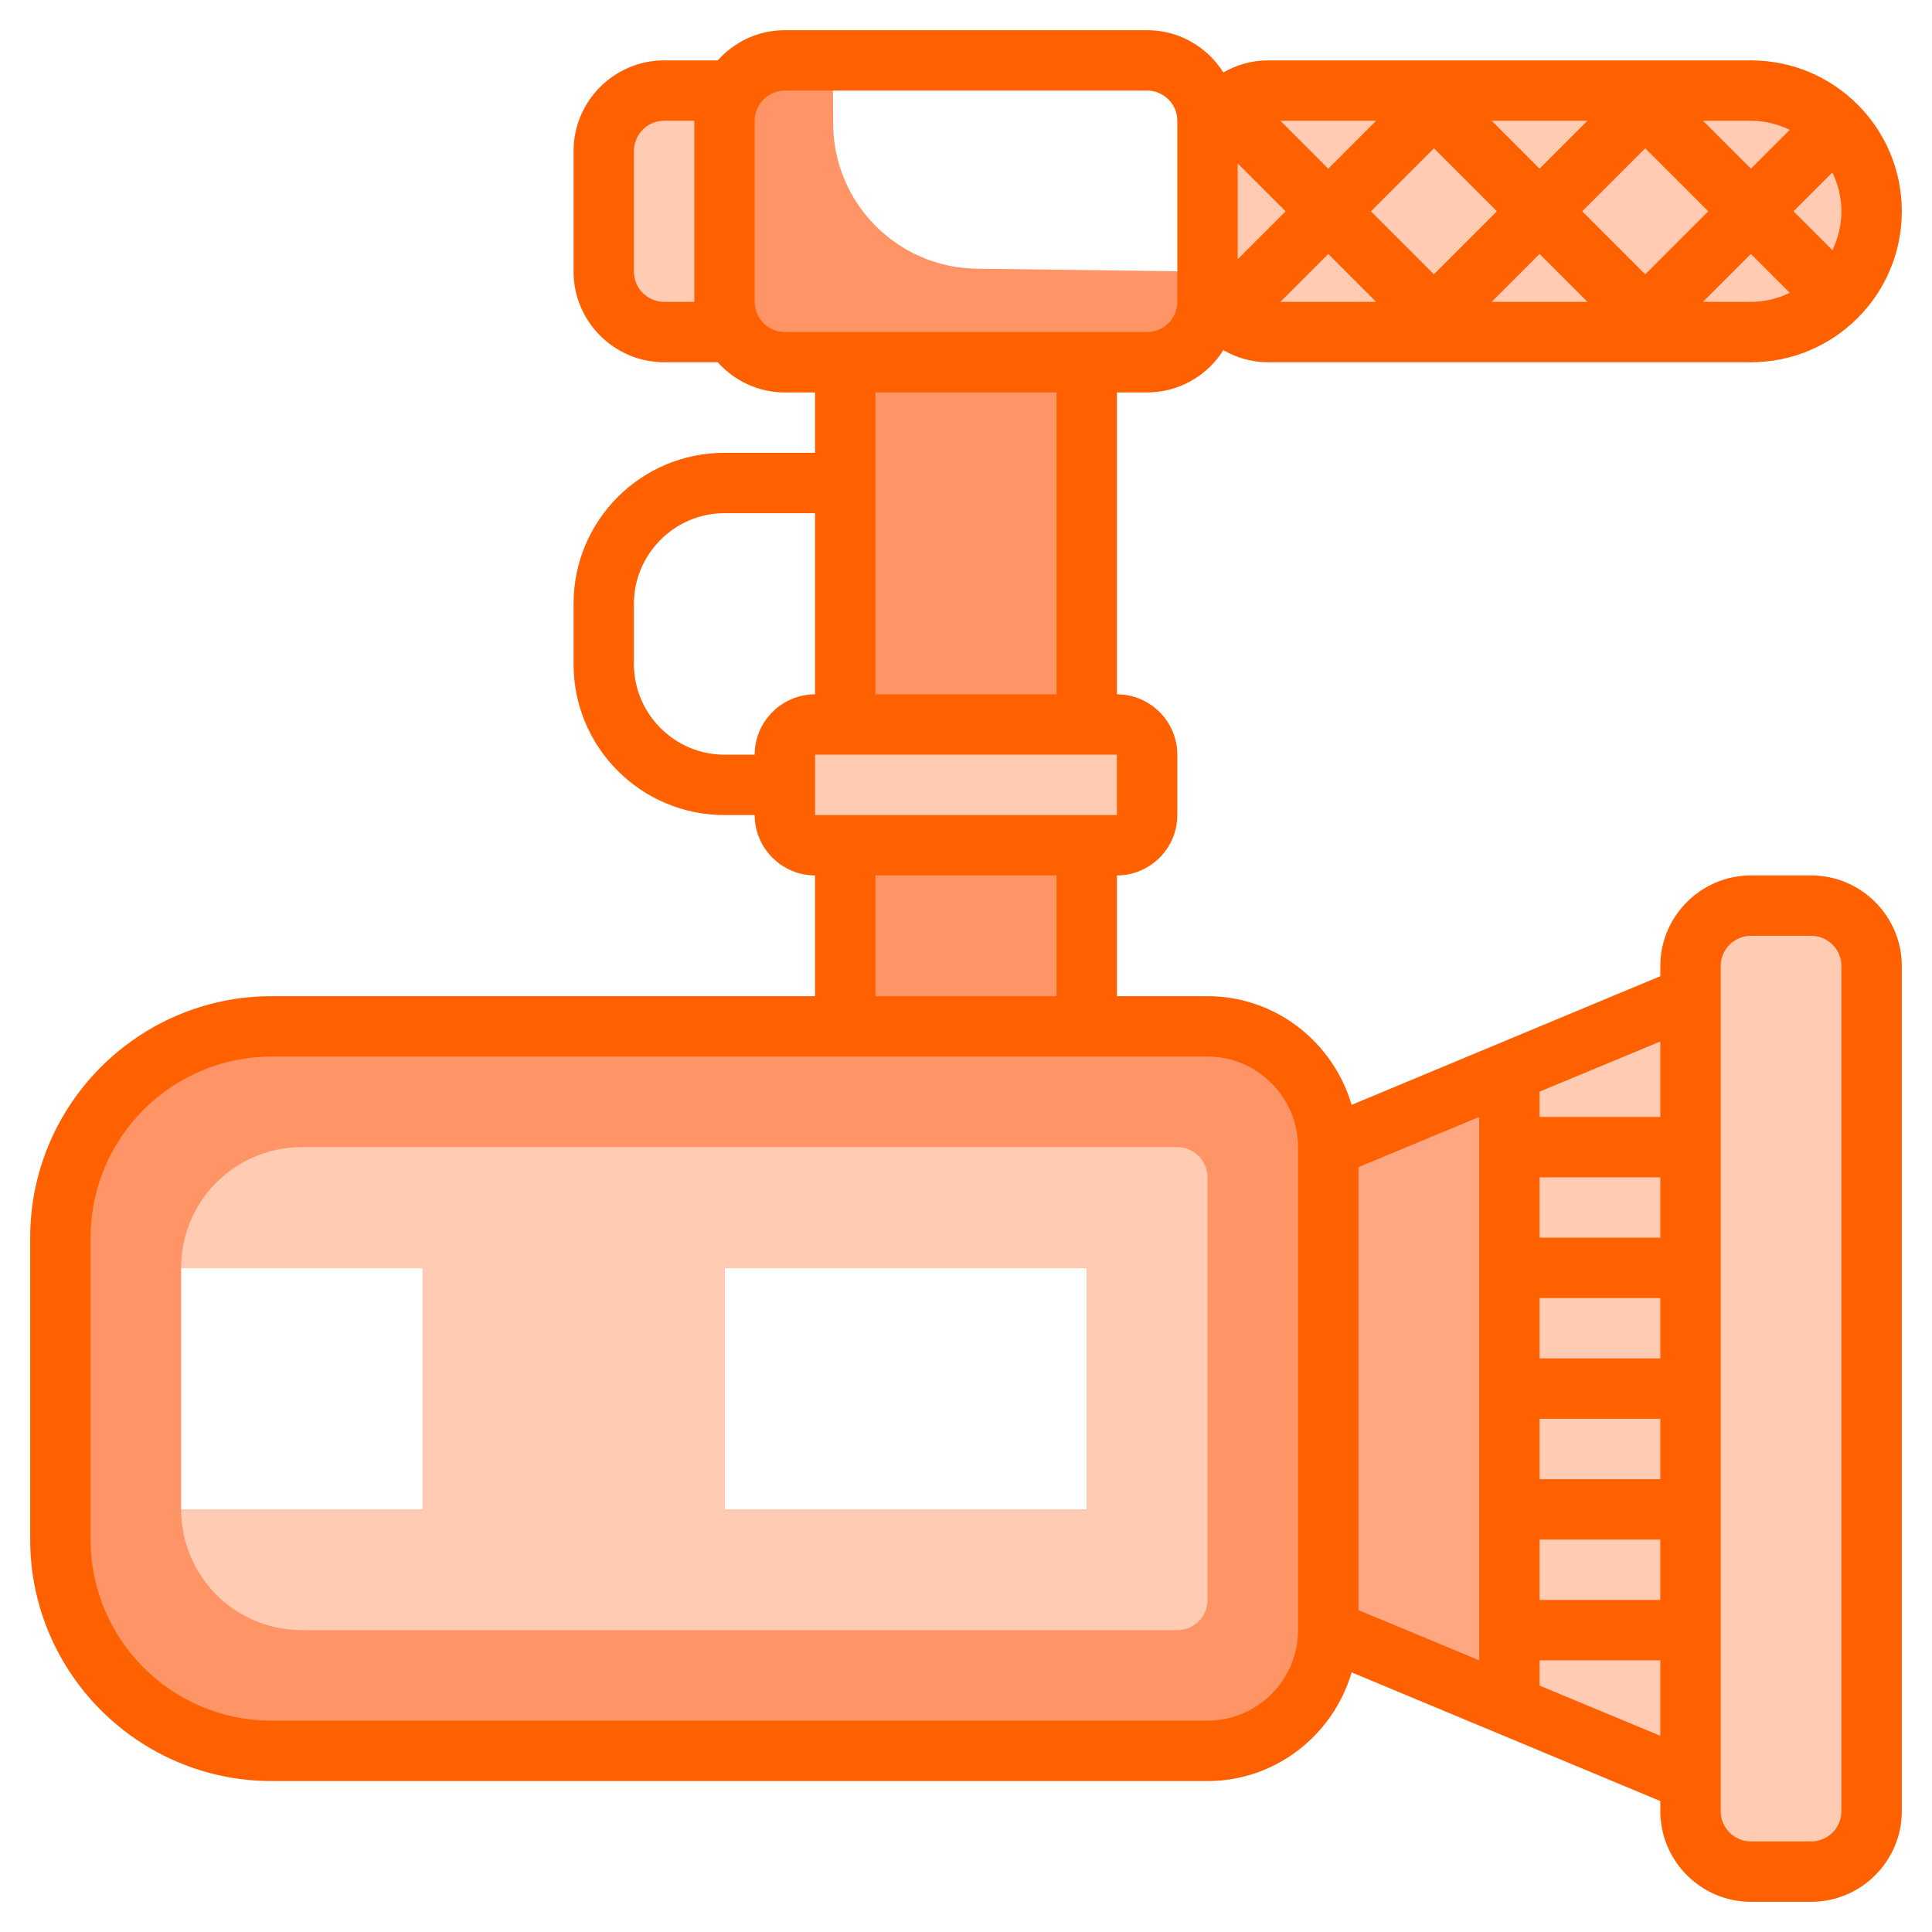
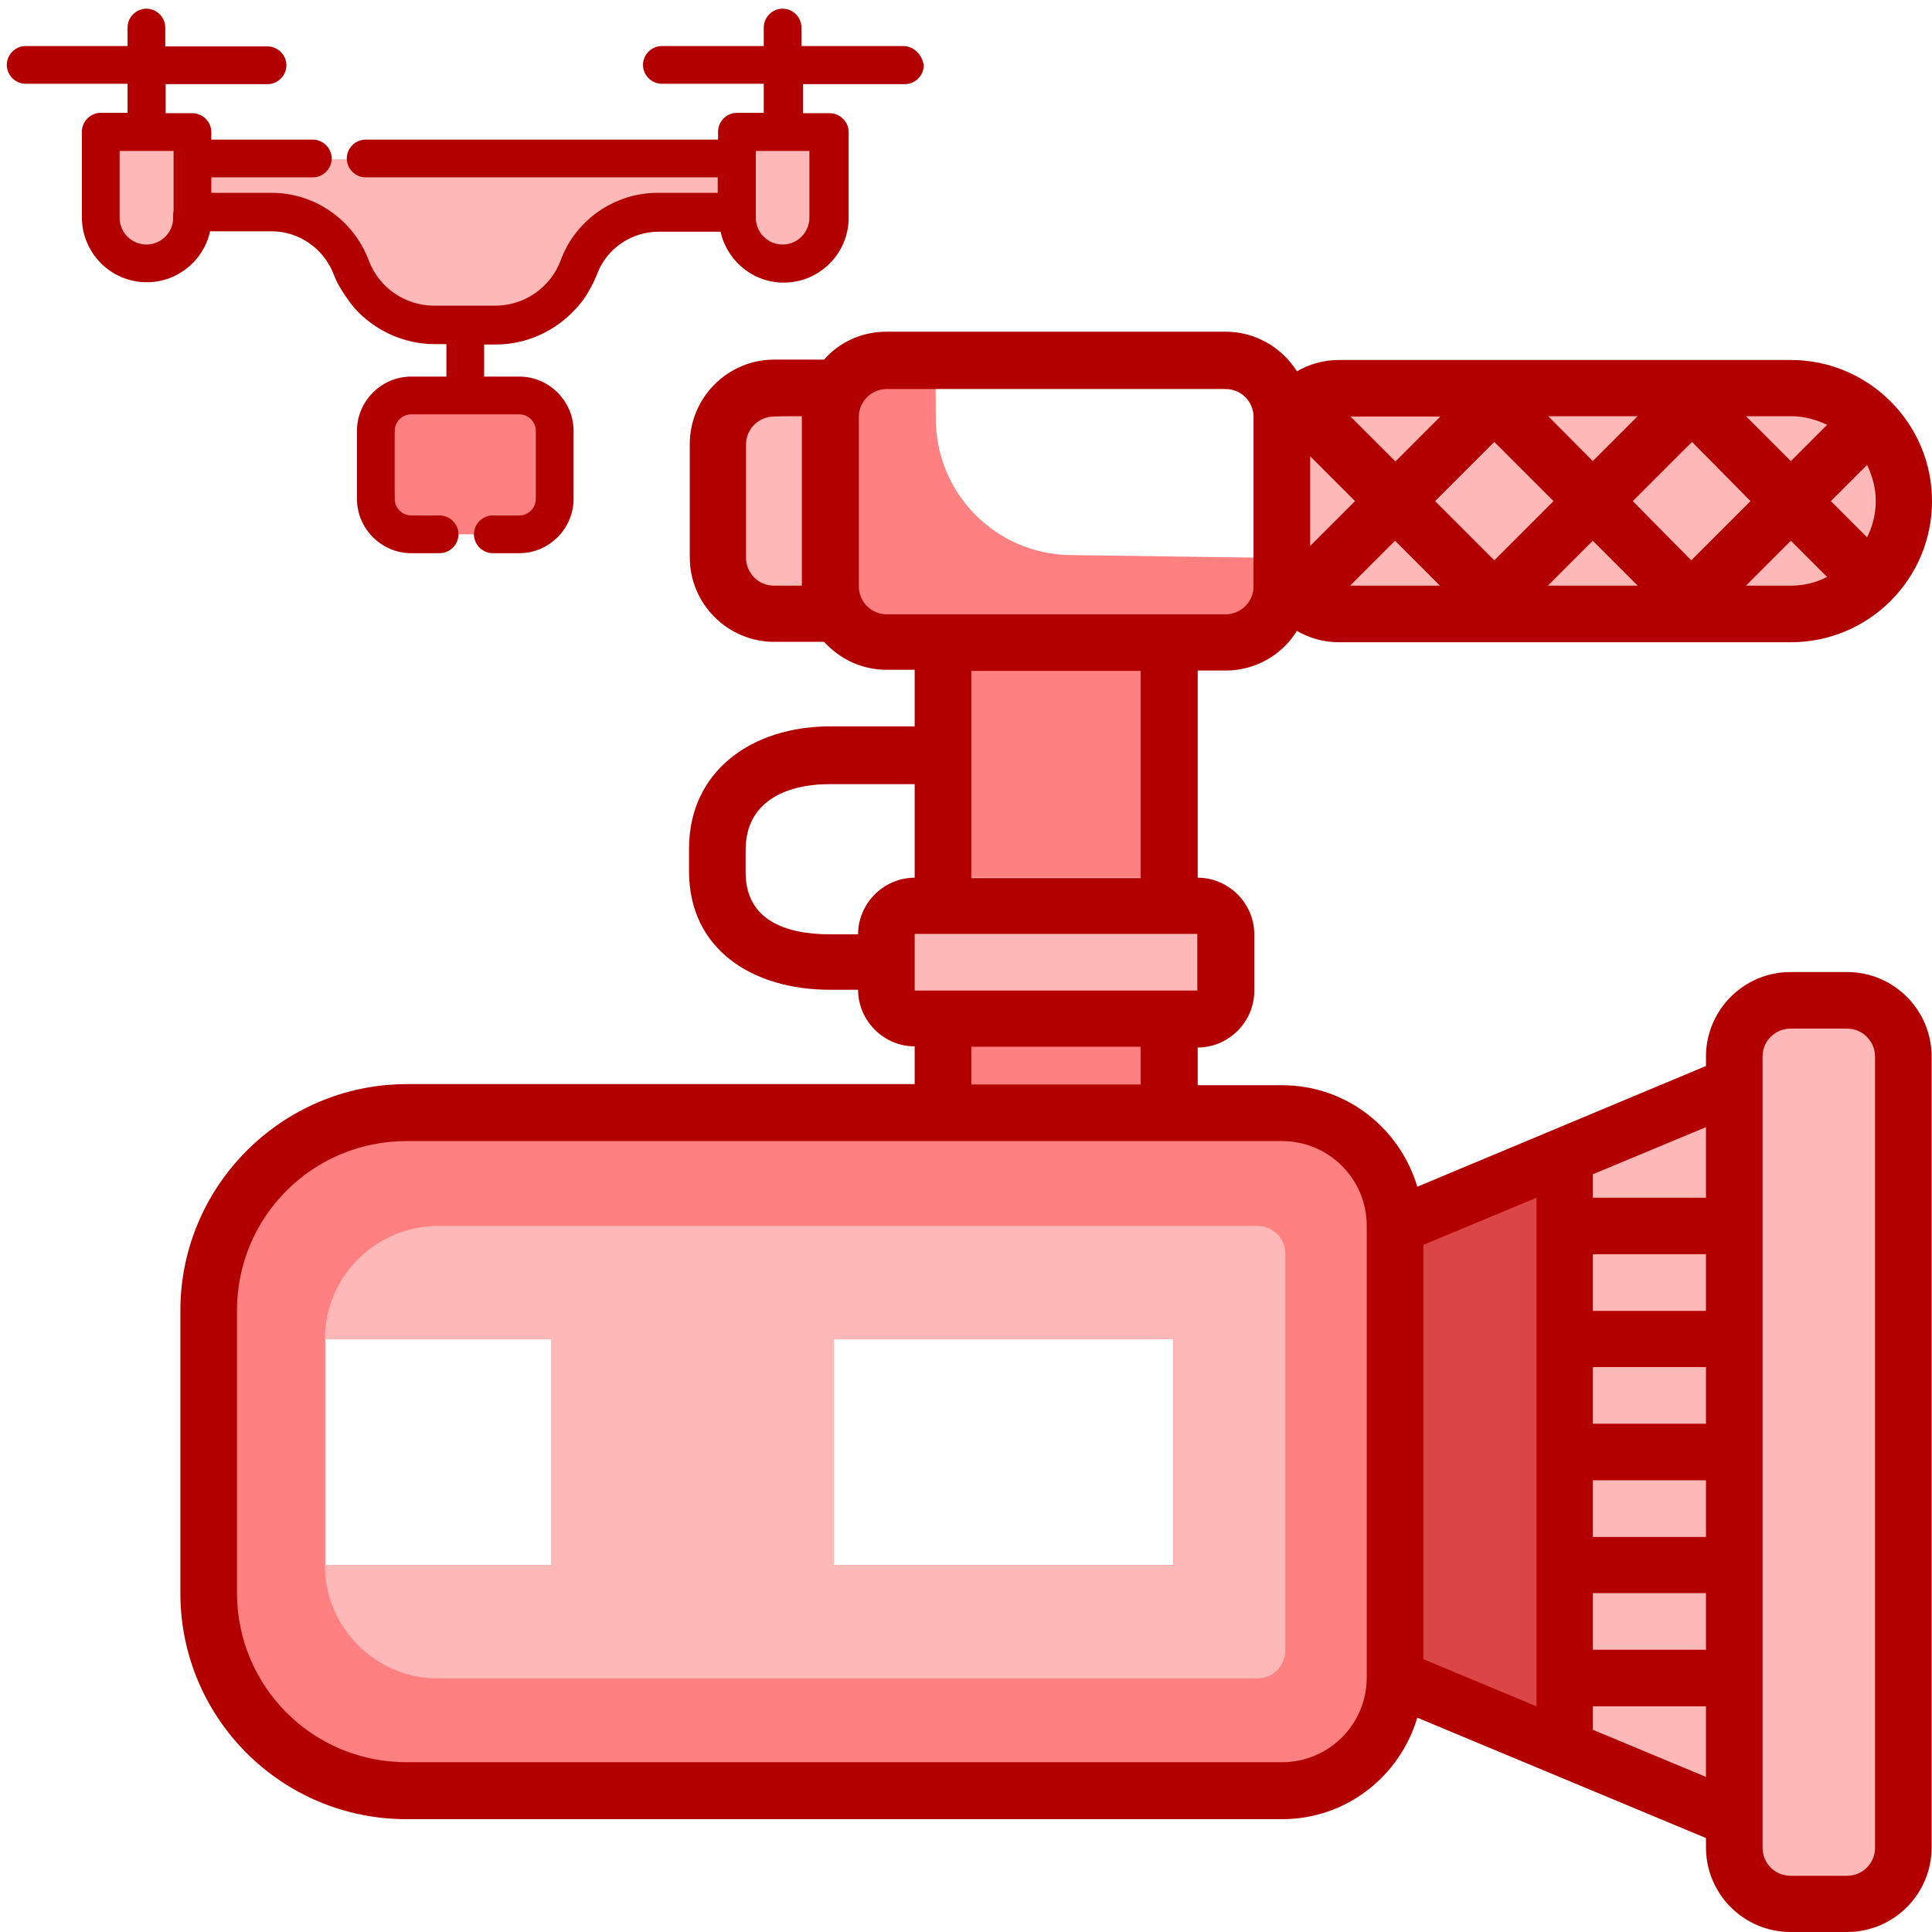
<svg xmlns="http://www.w3.org/2000/svg" version="1.1" id="Layer_5" x="0px" y="0px" viewBox="0 0 512 512" style="enable-background:new 0 0 512 512;" xml:space="preserve">
  <style type="text/css">
- 	.st0{fill:#FFCCB3;}
- 	.st1{fill:#FF9566;}
- 	.st2{fill:#FFA683;}
- 	.st3{fill:#FF6000;}
+ 	.st0{fill:#FF8080;}
+ 	.st1{fill:#FFB8B8;}
+ 	.st2{fill:#B20000;stroke:#B20000;stroke-width:3;stroke-miterlimit:10;}
+ 	.st3{fill:#DB4545;}
+ 	.st4{fill:#B20000;}
</style>
-   <path class="st0" d="M477.1,27.5H339.4c-8.3,0-14.9,6.7-14.9,14.9v27c0,8.3,6.7,14.9,14.9,14.9h137.7c8.3,0,14.9-6.7,14.9-14.9v-27  C492,34.2,485.3,27.5,477.1,27.5z" />
  <g>
    <g>
+       <path class="st0" d="M137.3,141.6h-28.5c-5.2,0-9.4-4.2-9.4-9.4v-18c0-5.2,4.2-9.4,9.4-9.4h28.5c5.2,0,9.4,4.2,9.4,9.4v18    C146.7,137.4,142.5,141.6,137.3,141.6z" />
+       <path class="st1" d="M39,69.9c-6.7,0-12.1-5.4-12.1-12.1V35.1h24.2v22.6C51.1,64.4,45.7,69.9,39,69.9L39,69.9z" />
+       <path class="st1" d="M207.2,69.9c6.7,0,12.1-5.4,12.1-12.1V35.1h-24.2v22.6C195.1,64.4,200.5,69.9,207.2,69.9L207.2,69.9z" />
      <g>
-         <path class="st0" d="M192,80c0,2.9,0.8,5.7,2.2,8H176c-8.8,0-16-7.2-16-16V40c0-8.8,7.2-16,16-16h18l0.1,0.1     c-1.3,2.3-2.1,5-2.1,7.9V80z" />
+         <path class="st1" d="M195.1,42.2h-144v14.1H72c9.4,0,17.7,5.8,21,14.6c3.4,9.2,12.2,15.3,22,15.3h16.3c9.8,0,18.6-6.1,22-15.3     c3.3-8.8,11.6-14.6,21-14.6h20.9L195.1,42.2L195.1,42.2z" />
+       </g>
+     </g>
+     <g>
+       <path class="st2" d="M239.4,13.7h-28.5V7.3c0-1.9-1.6-3.5-3.5-3.5c-1.9,0-3.5,1.6-3.5,3.5v6.4h-28.5c-1.9,0-3.5,1.6-3.5,3.5    s1.6,3.5,3.5,3.5h28.5v10.7h-8.6c-1.9,0-3.5,1.6-3.5,3.5v3.6H96.9c-1.9,0-3.5,1.6-3.5,3.5s1.6,3.5,3.5,3.5h94.8v7.1h-17.4    c-10.8,0-20.6,6.8-24.3,16.9c-2.9,7.8-10.4,13-18.7,13h-16.3c-8.3,0-15.8-5.2-18.7-13c-3.8-10.1-13.5-16.9-24.3-16.9H54.5v-7.1    h28.4c1.9,0,3.5-1.6,3.5-3.5s-1.6-3.5-3.5-3.5H54.5V35c0-1.9-1.6-3.5-3.5-3.5h-8.6V20.8h28.5c1.9,0,3.5-1.6,3.5-3.5    c0-1.9-1.6-3.5-3.5-3.5H42.3V7.3c0-1.9-1.6-3.5-3.5-3.5s-3.5,1.6-3.5,3.5v6.4H6.8c-1.9,0-3.5,1.6-3.5,3.5c0,1.9,1.6,3.5,3.5,3.5    h28.5v10.7h-8.6c-1.9,0-3.5,1.6-3.5,3.5v22.7c0,8.6,7,15.7,15.7,15.7c7.9,0,14.5-5.9,15.5-13.5h17.6c7.9,0,15,5,17.8,12.3    c0.4,1,0.8,1.9,1.3,2.8c1.1,2,2.9,4.5,4.1,5.9c5,5.5,12.3,8.9,20,8.9h4.6v11.6h-10.8c-7.1,0-12.9,5.8-12.9,12.9v18    c0,7.1,5.8,12.9,12.9,12.9h7.5c1.9,0,3.5-1.6,3.5-3.5s-1.6-3.5-3.5-3.5h-7.5c-3.2,0-5.9-2.6-5.9-5.9v-18c0-3.2,2.6-5.9,5.9-5.9    h28.6c3.2,0,5.9,2.6,5.9,5.9v18c0,3.2-2.6,5.9-5.9,5.9h-7c-1.9,0-3.5,1.6-3.5,3.5s1.6,3.5,3.5,3.5h7c7.1,0,12.9-5.8,12.9-12.9v-18    c0-7.1-5.8-12.9-12.9-12.9h-10.8V89.8h4.6c7.7,0,15-3.4,20-8.9c1.8-1.9,2.8-3.4,4.1-5.9c0.5-0.9,0.9-1.9,1.3-2.8    c2.7-7.4,9.9-12.3,17.8-12.3h17.6c1.1,7.6,7.6,13.5,15.5,13.5c8.6,0,15.7-7,15.7-15.7V35c0-1.9-1.6-3.5-3.5-3.5h-8.6V20.8h28.5    c1.9,0,3.5-1.6,3.5-3.5C242.9,15.3,241.3,13.7,239.4,13.7L239.4,13.7z M47.4,57.7c0,4.8-3.9,8.6-8.6,8.6c-4.8,0-8.6-3.9-8.6-8.6    V38.5h17.3V57.7z M216,57.7c0,4.8-3.9,8.6-8.6,8.6c-4.8,0-8.6-3.9-8.6-8.6V38.5H216L216,57.7z" />
+     </g>
+   </g>
+   <g>
+     <path class="st1" d="M489.7,102.6H355.4c-8.1,0-14.5,7.1-14.5,15.8v28.5c0,8.8,6.5,15.8,14.5,15.8h134.2c8.1,0,14.5-7.1,14.5-15.8   v-28.5C504.2,109.6,497.6,102.6,489.7,102.6z" />
+     <g>
+       <g>
+         <path class="st1" d="M221,155.2c0,2.7,0.8,5.4,2.1,7.4H206c-8.2,0-15-6.8-15-15v-30c0-8.2,6.8-15,15-15h16.9l0.1,0.1     c-1.2,2.2-2,4.7-2,7.4V155.2z" />
      </g>
      <g>
-         <path class="st1" d="M192,80V32c0-2.9,0.8-5.6,2.1-7.9c2.8-4.8,8-8.1,13.9-8.1h12.7l0.1,17c0.2,20.9,17,37.9,38,38.2L320,72v8     c0,8.8-7.2,16-16,16h-16h-64h-16c-5.9,0-11-3.2-13.8-8C192.8,85.7,192,82.9,192,80z" />
+         <path class="st0" d="M221,155.3v-44.9c0-2.7,0.8-5.3,2-7.4c2.6-4.5,7.4-7.6,13-7.6h11.9l0.1,15.9c0.2,19.6,15.9,35.5,35.6,35.8     l57.3,0.8v7.4c0,8.2-6.8,15-15,15h-15H251h-15c-5.5,0-10.3-3-12.9-7.4C221.8,160.7,221,158.1,221,155.3z" />
      </g>
      <g>
-         <path class="st1" d="M224,96h64v96h-64v-64V96z" />
+         <path class="st0" d="M250.9,170.4h59.9v62.2h-59.9v-48.1V170.4z" />
      </g>
      <g>
-         <path class="st1" d="M288,272h-64v-48h64V272z" />
+         <path class="st0" d="M310.9,295H251v-44.9h59.9V295z" />
      </g>
      <g>
-         <path class="st0" d="M208,200c0-4.4,3.6-8,8-8h8h64h8c4.4,0,8,3.6,8,8v16c0,4.4-3.6,8-8,8h-8h-64h-8c-4.4,0-8-3.6-8-8v-8V200z" />
+         <path class="st1" d="M236,247.5c0-4.2,3.4-7.4,7.4-7.4h7.4h59.9h7.4c4.2,0,7.4,3.4,7.4,7.4v15c0,4.2-3.4,7.4-7.4,7.4h-7.4h-59.9     h-7.4c-4.2,0-7.4-3.4-7.4-7.4v-7.4L236,247.5L236,247.5z" />
      </g>
      <g>
-         <path class="st2" d="M400,452l-48-20V304l48-20v20v32v32v32v32V452z" />
+         <path class="st3" d="M415.7,463.4l-44.9-18.7V324.9l44.9-18.7v18.7v30v30v30v30V463.4z" />
      </g>
      <g>
-         <path class="st0" d="M400,284v168l48,20l4.7,19.6h42.9V245H448v19L400,284z" />
+         <path class="st1" d="M415.7,306.2v157.2l44.9,18.7l4.4,18.4h40.2V269.7h-44.6v17.7L415.7,306.2z" />
      </g>
-       <path class="st1" d="M320,272h-32h-64H72c-31,0-56,25-56,56v80c0,31,25,56,56,56h248c17.7,0,32-14.3,32-32V304    C352,286.3,337.7,272,320,272z M112,400H48v-64h64V400z M288,400h-96v-64h96V400z" />
-       <path class="st0" d="M312,304H80c-17.7,0-32,14.3-32,32h64v64H48c0,17.7,14.3,32,32,32h232c4.4,0,8-3.6,8-8V312    C320,307.6,316.4,304,312,304z M288,400h-96v-64h96V400z" />
+       <path class="st0" d="M340.8,295h-30h-59.9H108.7c-29,0-52.4,23.4-52.4,52.4v74.9c0,29,23.4,52.4,52.4,52.4h232.1    c16.5,0,30-13.4,30-30V324.9C370.8,308.3,357.3,295,340.8,295z M146.1,414.8H86.2v-59.9h59.9V414.8z M310.9,414.8H221v-59.9h89.9    V414.8z" />
+       <path class="st1" d="M333.3,324.9H116.1c-16.5,0-30,13.4-30,30H146v59.9H86.1c0,16.5,13.4,30,30,30h217.1c4.2,0,7.4-3.4,7.4-7.4    V332.5C340.8,328.3,337.4,324.9,333.3,324.9z M310.9,414.8H221v-59.9h89.9V414.8z" />
    </g>
    <g>
-       <path class="st3" d="M8,328v80c0,35.3,28.7,64,64,64h248c18.1,0,33.3-12.2,38.2-28.8l81.8,34.1v2.7c0,13.2,10.8,24,24,24h16    c13.2,0,24-10.8,24-24V256c0-13.2-10.8-24-24-24h-16c-13.2,0-24,10.8-24,24v2.7l-81.8,34.1c-4.9-16.6-20.1-28.8-38.2-28.8h-24v-32    c8.8,0,16-7.2,16-16v-16c0-8.8-7.2-16-16-16v-80h8c8.5,0,16-4.5,20.2-11.2c3.5,2,7.5,3.2,11.8,3.2h128c22.1,0,40-17.9,40-40    s-17.9-40-40-40H336c-4.3,0-8.3,1.2-11.8,3.2C320,12.5,312.5,8,304,8h-96c-7.1,0-13.4,3.1-17.8,8H176c-13.2,0-24,10.8-24,24v32    c0,13.2,10.8,24,24,24h14.2c4.4,4.9,10.7,8,17.8,8h8v16h-24c-22.1,0-40,17.9-40,40v16c0,22.1,17.9,40,40,40h8c0,8.8,7.2,16,16,16    v32H72C36.7,264,8,292.7,8,328z M408,376h32v16h-32V376z M408,344h32v16h-32V344z M408,312h32v16h-32V312z M440,424h-32v-16h32    V424z M392,440l-32-13.3V309.3l32-13.3V440z M440,276v20h-32v-6.7L440,276z M456,256c0-4.4,3.6-8,8-8h16c4.4,0,8,3.6,8,8v224    c0,4.4-3.6,8-8,8h-16c-4.4,0-8-3.6-8-8V256z M440,460l-32-13.3V440h32V460z M216,136v48c-8.8,0-16,7.2-16,16h-8    c-13.2,0-24-10.8-24-24v-16c0-13.2,10.8-24,24-24H216z M184,32v48h-8c-4.4,0-8-3.6-8-8V40c0-4.4,3.6-8,8-8H184z M363.3,56    L380,39.3L396.7,56L380,72.7L363.3,56z M352,44.7L339.3,32h25.4L352,44.7z M395.3,32h25.4L408,44.7L395.3,32z M452.7,56L436,72.7    L419.3,56L436,39.3L452.7,56z M420.7,80h-25.4L408,67.3L420.7,80z M364.7,80h-25.4L352,67.3L364.7,80z M328,68.7V43.3L340.7,56    L328,68.7z M464,32c3.7,0,7.2,0.9,10.3,2.4L464,44.7L451.3,32H464z M475.3,56l10.3-10.3c1.5,3.1,2.4,6.6,2.4,10.3    s-0.9,7.2-2.4,10.3L475.3,56z M464,80h-12.7L464,67.3l10.3,10.3C471.2,79.1,467.7,80,464,80z M304,88h-96c-4.4,0-8-3.6-8-8V32    c0-4.4,3.6-8,8-8h96c4.4,0,8,3.6,8,8v8v32v8C312,84.4,308.4,88,304,88z M280,184h-48v-80h48V184z M296,216h-80l0-16h80V216z     M280,264h-48v-32h48V264z M24,328c0-26.5,21.5-48,48-48h248c13.2,0,24,10.8,24,24v128c0,13.2-10.8,24-24,24H72    c-26.5,0-48-21.5-48-48V328z" />
+       <path class="st4" d="M47.8,347.3v74.9c0,33.1,26.8,59.9,59.9,59.9h232.1c17,0,31.2-11.4,35.8-26.9l76.5,31.9v2.5    c0,12.4,10.1,22.4,22.4,22.4h15c12.4,0,22.4-10.1,22.4-22.4V280c0-12.4-10.1-22.4-22.4-22.4h-15c-12.4,0-22.4,10.1-22.4,22.4v2.5    l-76.5,32c-4.6-15.5-18.8-26.9-35.8-26.9h-22.4v-10c8.2,0,15-6.8,15-15v-15c0-8.2-6.8-15-15-15v-54.9h7.4c8,0,15-4.2,18.9-10.5    c3.3,1.9,7,3,11.1,3h119.8c20.7,0,37.4-16.8,37.4-37.4s-16.8-37.4-37.4-37.4H354.8c-4.1,0-7.8,1.1-11.1,3    c-3.9-6.2-10.9-10.5-18.9-10.5H235c-6.7,0-12.6,2.8-16.6,7.4h-13.2c-12.4,0-22.4,10.1-22.4,22.4v30c0,12.4,10.1,22.4,22.4,22.4    h13.2c4.2,4.6,10,7.4,16.6,7.4h7.4v15H220c-20.7,0-37.4,11.8-37.4,32.4v6c0,20.7,16.8,31.4,37.4,31.4h7.4c0,8.2,6.8,15,15,15v10    H107.7C74.6,287.4,47.8,314.4,47.8,347.3z M422.1,392.3h30v15h-30V392.3z M422.1,362.3h30v15h-30V362.3z M422.1,332.4h30v15h-30    V332.4z M452.1,437.2h-30v-15h30V437.2z M407.2,452.2l-30-12.5V329.9l30-12.5V452.2z M452.1,298.7v18.7h-30v-6.2L452.1,298.7z     M467.1,280c0-4.2,3.4-7.4,7.4-7.4h15c4.2,0,7.4,3.4,7.4,7.4v209.7c0,4.2-3.4,7.4-7.4,7.4h-15c-4.2,0-7.4-3.4-7.4-7.4V280z     M452.1,470.9l-30-12.5v-6.2h30V470.9z M242.4,207.7v24.9c-8.2,0-15,6.8-15,15H220c-12.4,0-22.4-4.1-22.4-16.4v-6    c0-12.4,10.1-17.4,22.4-17.4H242.4z M212.5,110.3v44.9h-7.4c-4.2,0-7.4-3.4-7.4-7.4v-30c0-4.2,3.4-7.4,7.4-7.4    C205.1,110.3,212.5,110.3,212.5,110.3z M380.3,132.8l15.7-15.7l15.7,15.7l-15.7,15.7L380.3,132.8z M369.8,122.3l-11.9-11.9h23.8    L369.8,122.3z M410.3,110.3H434l-11.9,11.9L410.3,110.3z M463.9,132.8l-15.7,15.7l-15.5-15.7l15.7-15.7L463.9,132.8z M434,155.2    h-23.8l11.9-11.9L434,155.2z M381.6,155.2h-23.8l11.9-11.9L381.6,155.2z M347.2,144.7v-23.8l11.9,11.9L347.2,144.7z M474.6,110.3    c3.5,0,6.8,0.9,9.6,2.3l-9.6,9.6l-11.9-11.9H474.6z M485.2,132.8l9.6-9.6c1.4,3,2.3,6.1,2.3,9.6c0,3.5-0.9,6.8-2.3,9.6    L485.2,132.8z M474.6,155.2h-11.9l11.9-11.9l9.6,9.6C481.3,154.4,478.1,155.2,474.6,155.2z M324.8,162.8H235    c-4.2,0-7.4-3.4-7.4-7.4v-44.9c0-4.2,3.4-7.4,7.4-7.4h89.8c4.2,0,7.4,3.4,7.4,7.4v7.4v30v7.4C332.3,159.4,328.9,162.8,324.8,162.8    z M302.3,232.7h-44.9v-54.9h44.9V232.7z M317.3,262.5h-74.9v-15h74.9V262.5z M302.3,287.4h-44.9v-10h44.9V287.4z M62.8,347.3    c0-24.9,20.1-44.9,44.9-44.9h232.1c12.4,0,22.4,10.1,22.4,22.4v119.8c0,12.4-10.1,22.4-22.4,22.4H107.7    c-24.9,0-44.9-20.1-44.9-44.9L62.8,347.3L62.8,347.3z" />
    </g>
  </g>
</svg>
